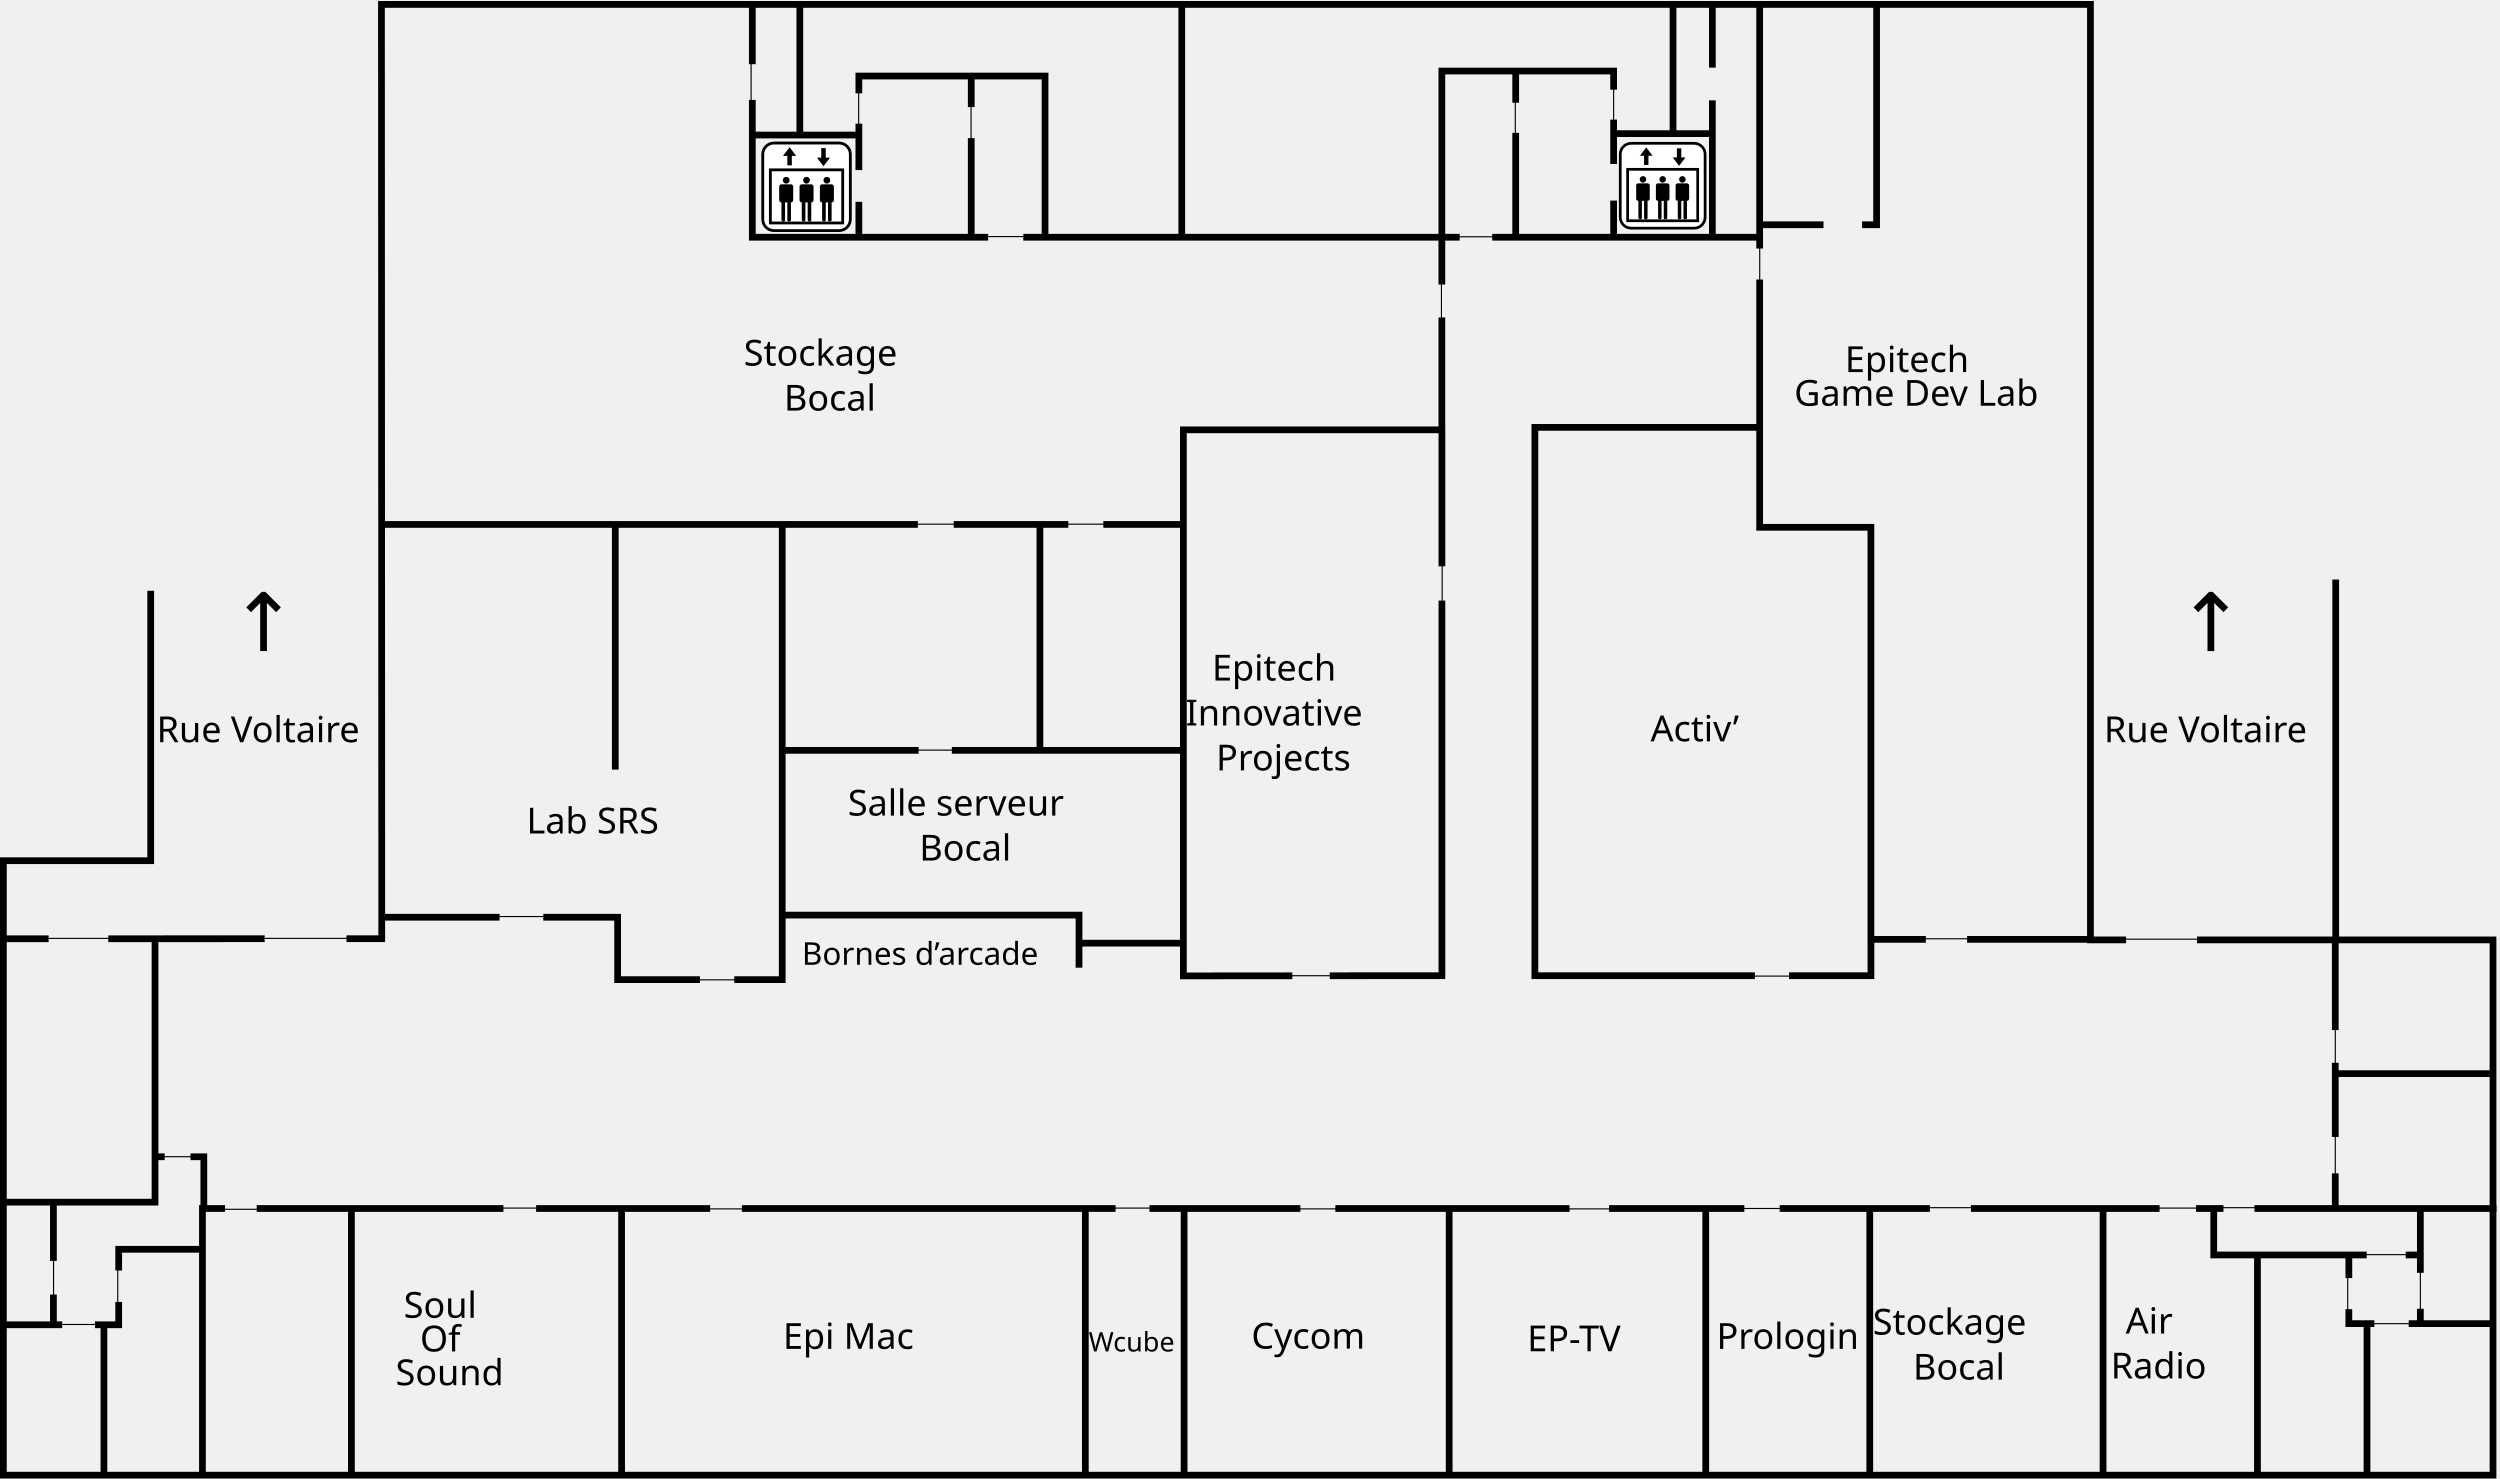
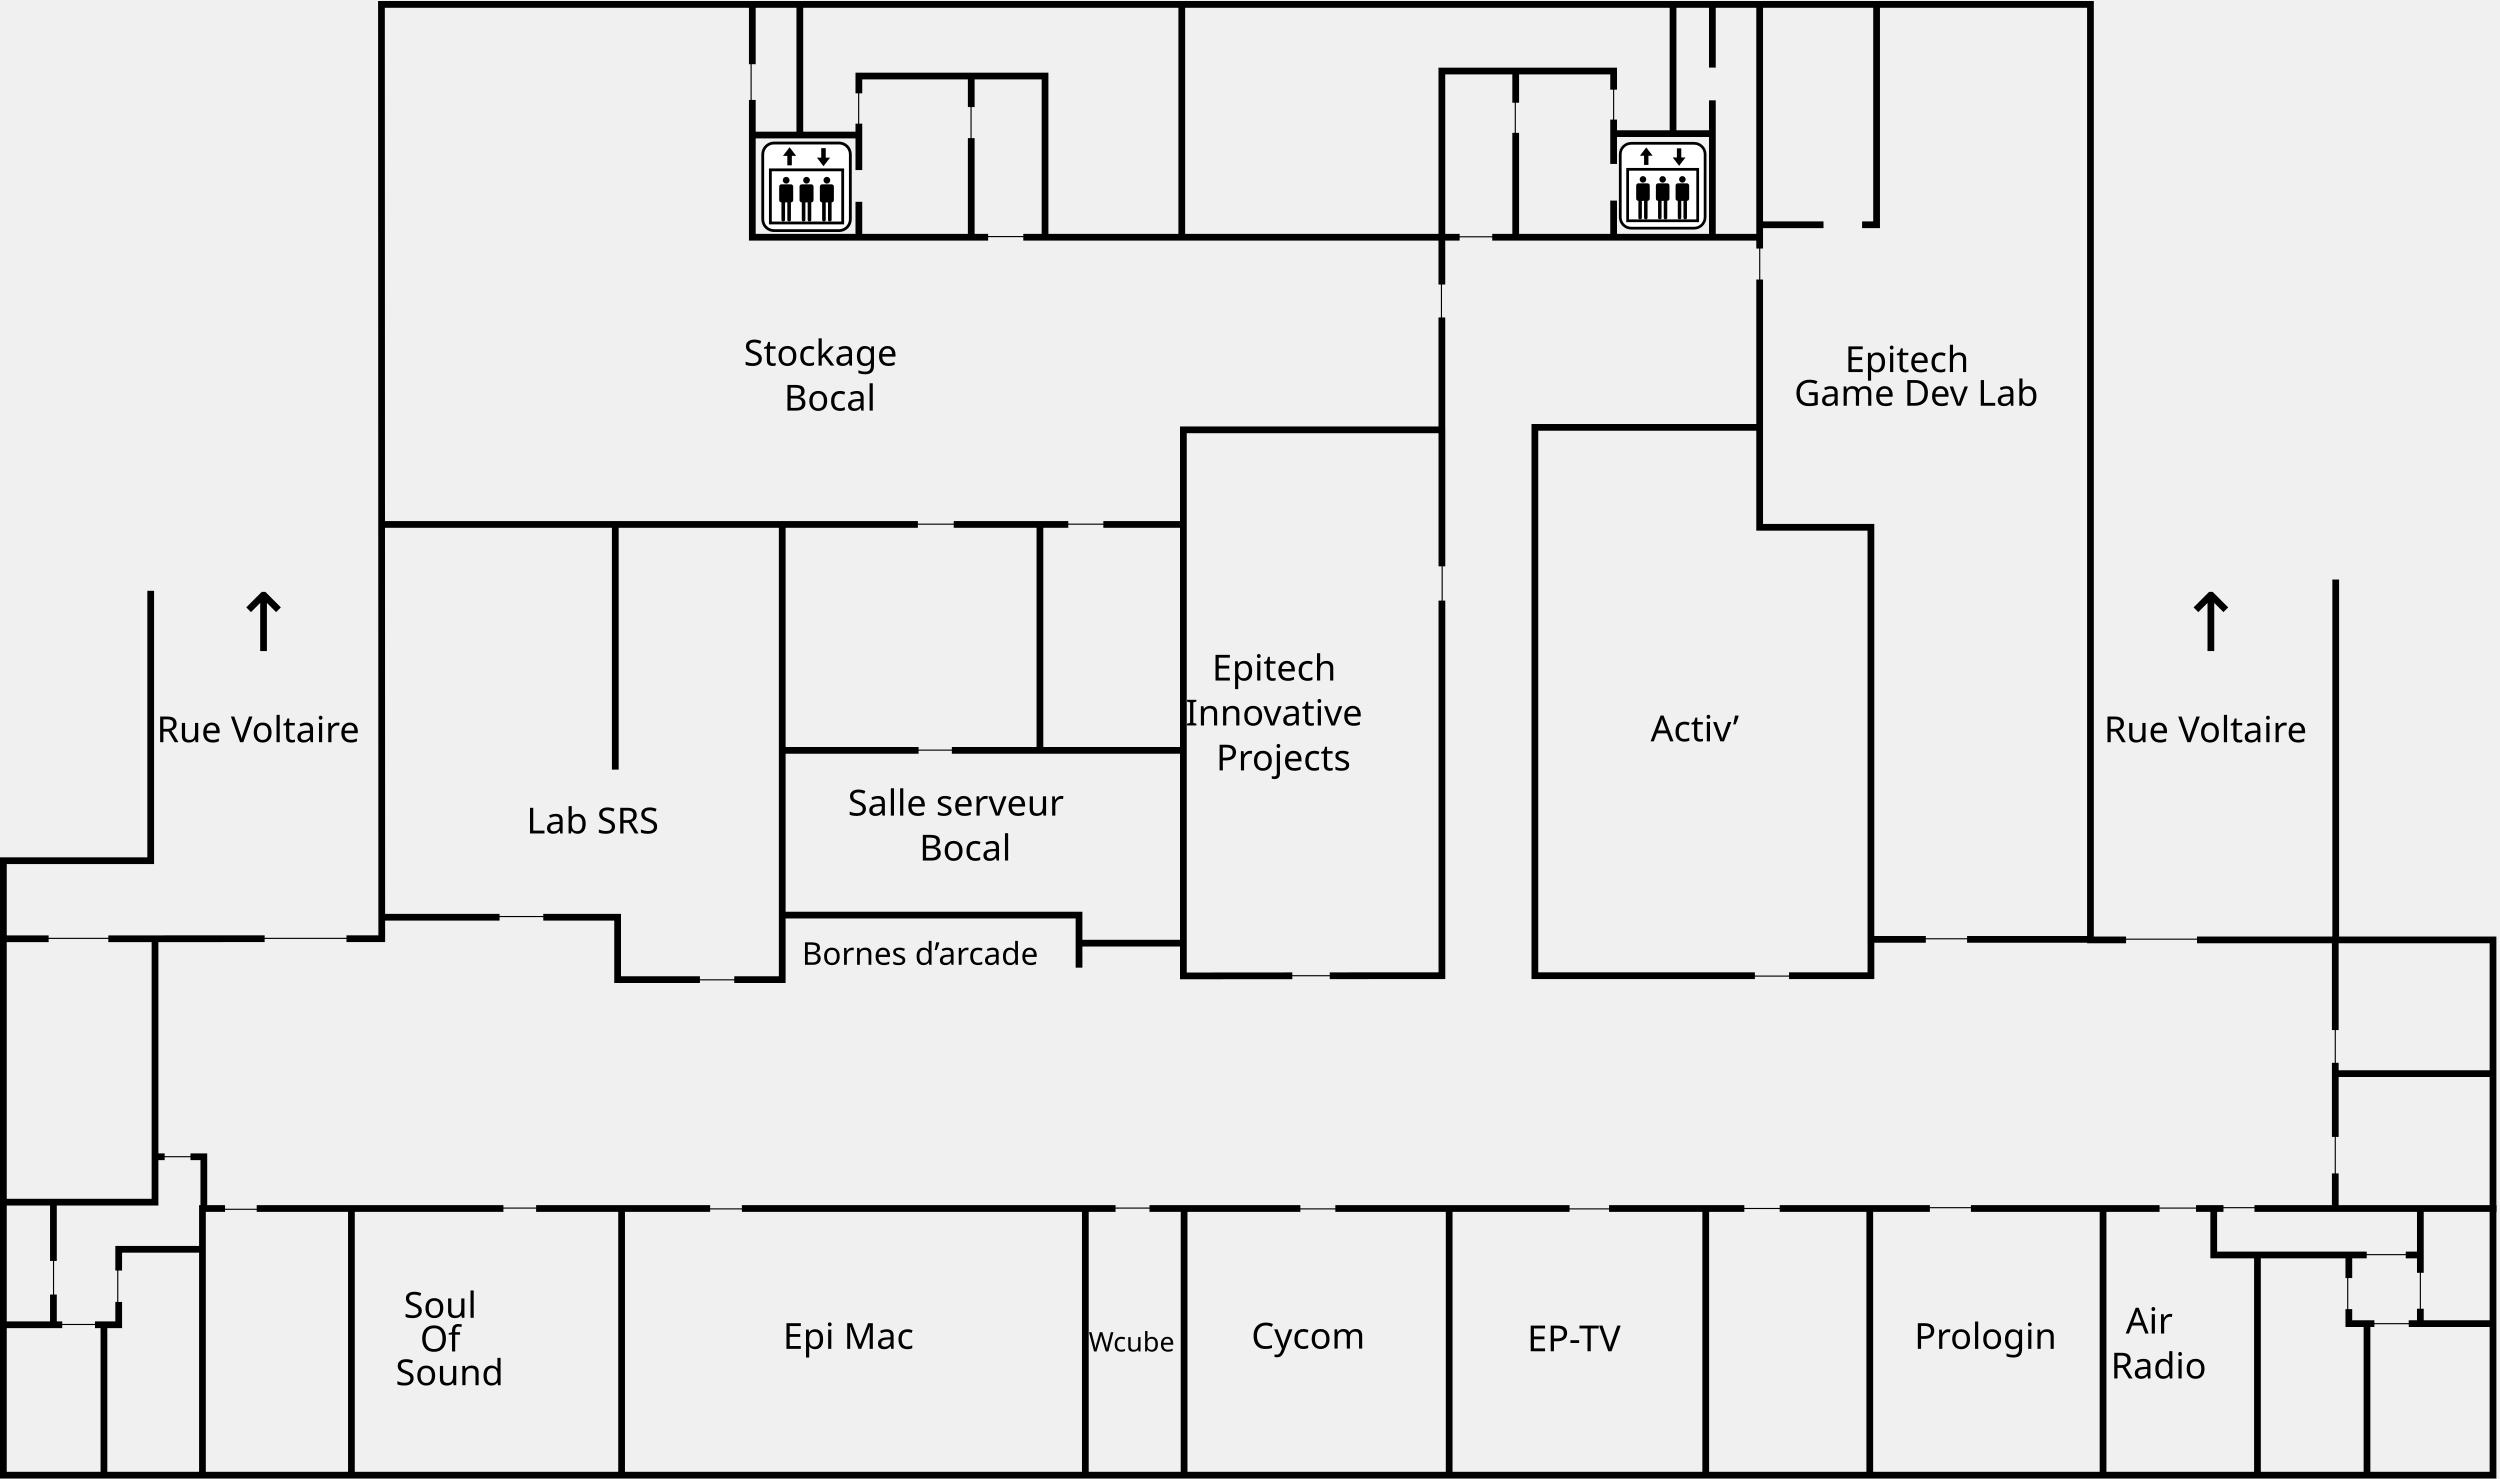
<svg xmlns="http://www.w3.org/2000/svg" xmlns:xlink="http://www.w3.org/1999/xlink" width="100%" height="100%" viewBox="0 0 2224.572 1315.662" id="svg2" version="1.1">
  <defs id="defs4" />
  <g id="layer1" transform="translate(637.2857,-269.8733)">
    <text xml:space="preserve" style="font-size:32px;font-style:normal;font-weight:normal;text-align:center;line-height:125%;letter-spacing:0px;word-spacing:0px;text-anchor:middle;fill:#000000;fill-opacity:1;stroke:none;font-family:Sans" x="1304.315" y="1456.464" id="text3913">
      <tspan id="tspan3915" x="1304.315" y="1456.464">Air</tspan>
      <tspan x="1304.315" y="1496.464" id="tspan3635">Radio</tspan>
    </text>
-     <text xml:space="preserve" style="font-size:32px;font-style:normal;font-weight:normal;line-height:125%;letter-spacing:0px;word-spacing:0px;fill:#000000;fill-opacity:1;stroke:none;font-family:Sans" x="1126.635" y="1457.464" id="text3917">
-       <tspan id="tspan3919" x="1126.635" y="1457.464" style="font-size:32px;text-align:center;text-anchor:middle">Stockage</tspan>
-       <tspan x="1126.635" y="1497.464" id="tspan4008" style="font-size:32px;text-align:center;text-anchor:middle">Bocal</tspan>
-     </text>
-     <a id="a3335" xlink:href="http://www.prologin.org/">
+     <a id="a3335" xlink:href="http://www.prologin.org/" transform="translate(176,0)">
      <text id="text3921" y="1470.138" x="890.154" style="font-size:32px;font-style:normal;font-weight:normal;line-height:125%;letter-spacing:0px;word-spacing:0px;fill:#000000;fill-opacity:1;stroke:none;font-family:Sans" xml:space="preserve">
        <tspan y="1470.138" x="890.154" id="tspan3923">Prologin</tspan>
      </text>
    </a>
    <a id="a3339" xlink:href="http://eptv.fr/">
      <text id="text3925" y="1472.265" x="721.681" style="font-size:32px;font-style:normal;font-weight:normal;line-height:125%;letter-spacing:0px;word-spacing:0px;fill:#000000;fill-opacity:1;stroke:none;font-family:Sans" xml:space="preserve">
        <tspan y="1472.265" x="721.681" id="tspan3927">EP-TV</tspan>
      </text>
    </a>
    <text xml:space="preserve" style="font-size:24px;font-style:normal;font-weight:normal;line-height:125%;letter-spacing:0px;word-spacing:0px;fill:#000000;fill-opacity:1;stroke:none;font-family:Sans" x="331.429" y="1472.464" id="text3929">
      <tspan id="tspan3931" x="331.429" y="1472.464">Wcube</tspan>
    </text>
    <a id="a3347" xlink:href="http://www.epimac.org/">
      <text id="text3933" y="1470.138" x="59.429" style="font-size:32px;font-style:normal;font-weight:normal;line-height:125%;letter-spacing:0px;word-spacing:0px;fill:#000000;fill-opacity:1;stroke:none;font-family:Sans" xml:space="preserve">
        <tspan y="1470.138" x="59.429" id="tspan3935">Epi Mac</tspan>
      </text>
    </a>
    <a id="a3351" xlink:href="http://www.soulofsound.fr/">
      <text id="text3937" y="1442.464" x="-208.091" style="font-size:32px;font-style:normal;font-weight:normal;line-height:125%;letter-spacing:0px;word-spacing:0px;fill:#000000;fill-opacity:1;stroke:none;font-family:Sans" xml:space="preserve">
        <tspan style="text-align:center;text-anchor:middle;font-size:32px" y="1442.464" x="-208.091" id="tspan3939">Soul</tspan>
        <tspan style="text-align:center;text-anchor:middle;font-size:32px" id="tspan3969" y="1472.464" x="-208.091">Of</tspan>
        <tspan style="text-align:center;text-anchor:middle;font-size:32px" id="tspan3971" y="1502.464" x="-208.091">Sound</tspan>
      </text>
    </a>
    <a id="a3357" xlink:href="https://srs.epita.fr/">
      <text id="text3941" y="1011.501" x="-168.774" style="font-size:32px;font-style:normal;font-weight:normal;line-height:125%;letter-spacing:0px;word-spacing:0px;fill:#000000;fill-opacity:1;stroke:none;font-family:Sans" xml:space="preserve">
        <tspan y="1011.501" x="-168.774" id="tspan3943">Lab SRS</tspan>
      </text>
    </a>
    <text xml:space="preserve" style="font-size:32px;font-style:normal;font-weight:normal;line-height:125%;letter-spacing:0px;word-spacing:0px;fill:#000000;fill-opacity:1;stroke:none;font-family:Sans" x="121.991" y="595.219" id="text3953">
      <tspan id="tspan3955" x="121.991" y="595.219" style="font-size:32px;text-align:center;text-anchor:middle">Stockage</tspan>
      <tspan x="121.991" y="635.219" id="tspan3957" style="font-size:32px;text-align:center;text-anchor:middle">Bocal</tspan>
    </text>
    <a id="a3367" xlink:href="http://gamedevlab.epitech.eu/">
      <text id="text3959" y="600.934" x="1097.032" style="font-size:32px;font-style:normal;font-weight:normal;line-height:125%;letter-spacing:0px;word-spacing:0px;fill:#000000;fill-opacity:1;stroke:none;font-family:Sans" xml:space="preserve">
        <tspan style="text-align:center;text-anchor:middle;font-size:32px" id="tspan3963" y="600.934" x="1097.032">Epitech</tspan>
        <tspan style="text-align:center;text-anchor:middle;font-size:32px" id="tspan3967" y="630.934" x="1097.032">Game Dev Lab</tspan>
      </text>
    </a>
    <a id="a3343" xlink:href="http://www.cycom.org/">
      <text id="text3973" y="1469.927" x="476.226" style="font-size:32px;font-style:normal;font-weight:normal;line-height:125%;letter-spacing:0px;word-spacing:0px;fill:#000000;fill-opacity:1;stroke:none;font-family:Sans" xml:space="preserve">
        <tspan y="1469.927" x="476.226" id="tspan3975">Cycom</tspan>
      </text>
    </a>
    <text xml:space="preserve" style="font-size:32px;font-style:normal;font-weight:normal;line-height:125%;letter-spacing:0px;word-spacing:0px;fill:#000000;fill-opacity:1;stroke:none;font-family:Sans" x="831.429" y="929.505" id="text3977">
      <tspan id="tspan3979" x="831.429" y="929.505">Activ’</tspan>
    </text>
    <a id="a3361" xlink:href="https://eip.epitech.eu/">
      <text id="text3945-3" y="875.415" x="533.883" style="font-size:32px;font-style:normal;font-weight:normal;line-height:125%;letter-spacing:0px;word-spacing:0px;fill:#000000;fill-opacity:1;stroke:none;font-family:Sans" xml:space="preserve">
        <tspan style="font-size:32px;text-align:center;text-anchor:middle" y="875.415" x="533.883" id="tspan3947-9">Epitech</tspan>
        <tspan style="font-size:32px;text-align:center;text-anchor:middle" id="tspan3949-4" y="915.415" x="533.883">Innovative</tspan>
        <tspan style="font-size:32px;text-align:center;text-anchor:middle" id="tspan3951-7" y="955.415" x="533.883">Projects</tspan>
      </text>
    </a>
    <path id="path3877" style="fill:none;stroke:#000000;stroke-width:1px;stroke-linecap:butt;stroke-linejoin:miter;stroke-opacity:1" d="m 645.993,771.287 0,35.355 M 239.821,480.398 l 35,0 m -48.036,-116.786 0,31.071 m -100,-43.036 0,30 m -95.714,-57.143 0,37.143 m -434.643,743.214 76.071,0 m -269.286,0 58.571,0 m 99.643,241.071 34.643,0 m -88.929,-46.786 27.5,0 m -67.143,98.929 0,32.5 m -52.143,17.857 33.929,0 m -38.929,-59.286 0,35 m 572.218,-282.387 35.86,0 m -213.647,-56.316 44.699,0 m 141.584,260.132 33.929,0 m -219.286,-0.714 38.571,0 m 334.286,-407.5 35.179,0 m -36.071,-201.071 34.821,0 m 98.75,0 36.071,0 m 163.563,401.808 35.987,0 m 375.272,0.335 36.071,0 m 115.357,-33.214 42.857,0 m 136.071,0.357 66.786,0 m 20.357,238.929 31.428,0 m -89.286,0.357 37.857,0 m -243.571,-0.357 41.786,0 m -206.429,0.714 37.857,0 m -192.143,0.357 39.286,0 m -280.357,0 42.5,0 m -206.429,-0.714 37.857,0 m 1050.714,-160 0,33.571 m 11.071,186.786 0,31.786 m 21.429,10.714 36.071,0 m 7.143,-48.214 0,36.429 m -50,-49.643 38.928,0 m -64.643,-107.143 0,36.429 m -795.357,-795 0,33.214 m 13.214,-73.214 35.357,0 m 17.143,-122.857 0,32.857 m 87.5,-43.214 0,30.714 m 130,110.357 0,31.429" />
    <a xlink:href="map-kb-voltaire-f0.svg" id="a3756">
      <g transform="matrix(0.2011347,0,0,0.2011347,40.16284,395.8686)" id="g4026">
        <rect style="fill:#ffffff;fill-opacity:1;fill-rule:evenodd;stroke:#000000;stroke-width:12.5;stroke-miterlimit:4;stroke-opacity:1;stroke-dasharray:none" id="rectBordo" width="387.5" height="387.5" x="6.3" y="6.3" rx="50" ry="50" />
        <rect style="fill:none;stroke:#000000;stroke-width:12.5;stroke-miterlimit:4;stroke-opacity:1;stroke-dasharray:none" id="rectAscensore" width="320" height="235" x="40" y="125" />
        <g id="gUomini">
          <path style="fill:#000000;fill-opacity:1;fill-rule:evenodd;stroke:none" d="m 200,156 c -8.3,0 -15,6.7 -15,15 0,8.3 6.7,15 15,15 8.3,0 15,-6.7 15,-15 0,-8.3 -6.7,-15 -15,-15 z m -20.7,33 c -5.7,0 -10.3,4.5 -10.3,10 l 0,60 c 0,5.5 4.3,10 10,10 l 0,77 c 0,4.4 3.6,8 8,8 4.4,0 8,-3.6 8,-8 l 0,-77 10,0 c 0,0 0,77 0,77 0,4.4 3.6,8 8,8 4.4,0 8,-3.6 8,-8 l 0,-77 c 5.7,0 10,-4.5 10,-10 l 0,-60 c 0,-5.5 -4.6,-10 -10.3,-10 l -41.4,0 z" id="pathUomo" />
          <use height="400" width="400" id="useUomo2" xlink:href="#pathUomo" y="0" x="-90" />
          <use height="400" width="400" id="useUomo3" xlink:href="#pathUomo" y="0" x="90" />
        </g>
        <path style="fill:#000000;fill-opacity:1;fill-rule:evenodd;stroke:none" d="m 96,63 29,-38 29,38 -19,0 0,42 -20,0 0,-42 -19,0 z" id="pathFrecciaSu" />
        <use x="150" y="-134" xlink:href="#pathFrecciaSu" id="useFrecciaGiu" transform="scale(1,-1)" width="400" height="400" />
      </g>
    </a>
    <a xlink:href="map-kb-voltaire-f0.svg" id="a3767">
      <g transform="matrix(0.1948212,0,0,0.1948212,803.2407,396.185)" id="g4026-2">
        <rect style="fill:#ffffff;fill-opacity:1;fill-rule:evenodd;stroke:#000000;stroke-width:12.5;stroke-miterlimit:4;stroke-opacity:1;stroke-dasharray:none" id="rectBordo-0" width="387.5" height="387.5" x="6.3" y="6.3" rx="50" ry="50" />
        <rect style="fill:none;stroke:#000000;stroke-width:12.5;stroke-miterlimit:4;stroke-opacity:1;stroke-dasharray:none" id="rectAscensore-5" width="320" height="235" x="40" y="125" />
        <g id="gUomini-0">
          <path style="fill:#000000;fill-opacity:1;fill-rule:evenodd;stroke:none" d="m 200,156 c -8.3,0 -15,6.7 -15,15 0,8.3 6.7,15 15,15 8.3,0 15,-6.7 15,-15 0,-8.3 -6.7,-15 -15,-15 z m -20.7,33 c -5.7,0 -10.3,4.5 -10.3,10 l 0,60 c 0,5.5 4.3,10 10,10 l 0,77 c 0,4.4 3.6,8 8,8 4.4,0 8,-3.6 8,-8 l 0,-77 10,0 c 0,0 0,77 0,77 0,4.4 3.6,8 8,8 4.4,0 8,-3.6 8,-8 l 0,-77 c 5.7,0 10,-4.5 10,-10 l 0,-60 c 0,-5.5 -4.6,-10 -10.3,-10 l -41.4,0 z" id="pathUomo-2" />
          <use height="400" width="400" id="useUomo2-6" xlink:href="#pathUomo-2" y="0" x="-90" />
          <use height="400" width="400" id="useUomo3-1" xlink:href="#pathUomo-2" y="0" x="90" />
        </g>
        <path style="fill:#000000;fill-opacity:1;fill-rule:evenodd;stroke:none" d="m 96,63 29,-38 29,38 -19,0 0,42 -20,0 0,-42 -19,0 z" id="pathFrecciaSu-0" />
        <use x="150" y="-134" xlink:href="#pathFrecciaSu-0" id="useFrecciaGiu-1" transform="scale(1,-1)" width="400" height="400" />
      </g>
    </a>
    <a xlink:href="map-kb-voltaire-f0.svg" id="a3742">
      <g transform="translate(66.67007,13.49133)" id="g4168">
        <text xml:space="preserve" style="font-size:72px;font-style:normal;font-weight:normal;line-height:125%;letter-spacing:0px;word-spacing:0px;fill:#000000;fill-opacity:1;stroke:none;font-family:Sans" x="-839.854" y="-446.872" id="text4160" transform="matrix(0,-1,1,0,0,0)">
          <tspan id="tspan4162" x="-839.854" y="-446.872">→</tspan>
        </text>
        <text xml:space="preserve" style="font-size:32px;font-style:normal;font-weight:normal;line-height:125%;letter-spacing:0px;word-spacing:0px;fill:#000000;fill-opacity:1;stroke:none;font-family:Sans" x="-564.555" y="916.814" id="text4164">
          <tspan id="tspan4166" x="-564.555" y="916.814">Rue Voltaire</tspan>
        </text>
      </g>
    </a>
    <a xlink:href="map-kb-voltaire-f0.svg" id="a3749">
      <g id="g4168-5" transform="translate(1799.462,13.49133)">
        <text xml:space="preserve" style="font-size:72px;font-style:normal;font-weight:normal;line-height:125%;letter-spacing:0px;word-spacing:0px;fill:#000000;fill-opacity:1;stroke:none;font-family:Sans" x="-839.854" y="-446.872" id="text4160-9" transform="matrix(0,-1,1,0,0,0)">
          <tspan id="tspan4162-8" x="-839.854" y="-446.872">→</tspan>
        </text>
        <text xml:space="preserve" style="font-size:32px;font-style:normal;font-weight:normal;line-height:125%;letter-spacing:0px;word-spacing:0px;fill:#000000;fill-opacity:1;stroke:none;font-family:Sans" x="-564.555" y="916.814" id="text4164-7">
          <tspan id="tspan4166-8" x="-564.555" y="916.814">Rue Voltaire</tspan>
        </text>
      </g>
    </a>
    <path style="fill:none;stroke:#000000;stroke-width:6;stroke-linecap:butt;stroke-linejoin:miter;stroke-opacity:1;stroke-miterlimit:4;stroke-dasharray:none" d="m 547.503,466.123 0,218.698" id="path3166" transform="translate(-637.2857,269.8733)" />
    <path id="path4143" transform="translate(-637.2857,269.8733)" style="fill:none;stroke:#000000;stroke-width:6;stroke-linecap:butt;stroke-linejoin:miter;stroke-opacity:1;stroke-miterlimit:4;stroke-dasharray:none" d="m 2078.389,836.597 0,-320.935 M 3.003,835.334 l 0,-69.448 131.095,0 0,-240.164 m 791.259,-61.084 0,203.041 m 127.279,0 -205.644,0 m -29.608,0 -120.322,0 m 651.652,-604.476 0,28.214 m 0,26.786 0,92.143 m 140,-205.714 0,114.286 m -52.857,92.143 0,-32.589 m 0,-32.589 0,-39.464 m 0,-26.607 0,-16.607 -152.857,0 0,190 m 0,29.286 0,100.714 m 240.714,-264.286 -90,0 m 90,-115 0,56.25 m 0,29.107 0,121.071 m -812.005,-90.17 0,-114.652 m 53.033,114.652 -94.449,0 m 193.949,-52.528 0,27.646 m 0,27.646 0,88.149 m 65.66,-0.505 0,-142.937 -165.665,0 0,15.399 m 0,26.985 0,41.271 m 0,28.256 0,32.542 m 287.334,-208.183 0,207.143 m 515.232,0.03 -238.987,0 m -28.987,0 -388.272,0 m -31.279,0 -209.85,0 0,-122.158 m 0,-31.793 0,-53.222 m 290.714,835.357 95,0 m -358.572,-25 263.572,0 0,46.786 m -620.675,-44.889 105.056,0 m 38.891,0 66.165,0 0,55.558 73.236,0 m 30.557,0 42.679,0 0,-404.408 m -355.574,-0.664 476.261,0 m 31.922,0 101.922,0 m 31.208,0 71.208,0 0,-84.17 230.056,0 0,121.429 m 0,30.515 0,333.771 -99.798,0.045 m -33.318,0.045 -96.94,0.089 0,-401.429 m 513.298,-86.663 -200.515,0 0,487.904 195.765,0 m 30.383,0 72.883,0 0,-31.82 m 195.439,-0.505 -109.875,0 m -36.723,0 -48.866,0 0,-366.685 -98.995,0 0,-220.453 m 0,-27.596 0,-216.621 m 442.952,1112.178 0,193.949 m 97.48,-132.835 0,134.35 m 111.117,-134.35 -73.994,0 m -30.557,0 -22.729,0 0,-12.88 m 0,-27.653 0,-20.582 m 63.64,-41.921 0,57.831 m 0,31.946 0,14.774 m -183.848,-104.046 0,41.416 136.118,0 m 34.724,0 12.501,0 m -281.833,-41.921 0,237.891 m -207.586,-237.891 0,237.891 m -145.967,-237.386 0,235.365 m -228.294,-236.376 0,237.386 m -235.871,-236.376 0,235.365 m -87.883,-235.871 0,237.386 m -412.647,-237.386 0,237.891 m -240.416,-237.386 0,237.386 m 1908.872,-237.315 -215.473,0 m -27.584,0 -24.399,0 m -32.48,0 -167.84,0 m -36.52,0 -133.65,0 m -31.47,0 -120.363,0 m -35.16,0 -208.401,0 m -31.12,0 -134.253,0 m -30.207,0 -183.148,0 -32.227,0 -117.129,0 m -28.236,0 -154.863,0 m -29.099,0 -219.513,0 m -28.187,0 -20.106,0 0,236.429 m 1774.819,-475.4 263.39,0 0,476.287 -2215.352,0 0,-477.315 40.266,-0.011 m 53.123,-0.011 139.104,-0.022 m 72.81,-0.022 31.394,-0.022 -0.268,-831.34 1520.714,0 0,832.457 31.695,0 M 1669.839,3 l 0,196.98 -12.902,0 m -34.33,0 -55.803,0 M 92.486,1178.818 l 0,132.835 m -44.952,-241.931 0,52.275 m 0,29.926 0,27.4 m 132.33,-67.68 -74.246,0 0,18.94 m 0,27.905 0,20.329 -21.087,0 m -29.168,0 -52.275,0 m 135.865,-149.502 7.576,0 m 22.981,0 11.869,0 0,45.962 m -43.437,-240.416 0,234.86 -133.34,0 m 2074.826,-114.374 140,0 M 2078,836.776 l 0,79.822 m 0,29.107 0,65.982 m 0,32.411 0,31.964" />
    <text xml:space="preserve" style="font-size:28px;font-style:normal;font-weight:normal;line-height:125%;letter-spacing:0px;word-spacing:0px;fill:#000000;fill-opacity:1;stroke:none;font-family:Sans" x="76.286" y="1128.392" id="text3637">
      <tspan id="tspan3639" x="76.286" y="1128.392">Bornes d’arcade</tspan>
    </text>
    <text xml:space="preserve" style="font-size:32px;font-style:normal;font-weight:normal;text-align:center;line-height:125%;letter-spacing:0px;word-spacing:0px;text-anchor:middle;fill:#000000;fill-opacity:1;stroke:none;font-family:Sans" x="242.441" y="995.606" id="text3057">
      <tspan id="tspan3059" x="242.441" y="995.606">Salle serveur</tspan>
      <tspan x="242.441" y="1035.606" id="tspan3061">Bocal</tspan>
    </text>
  </g>
</svg>
